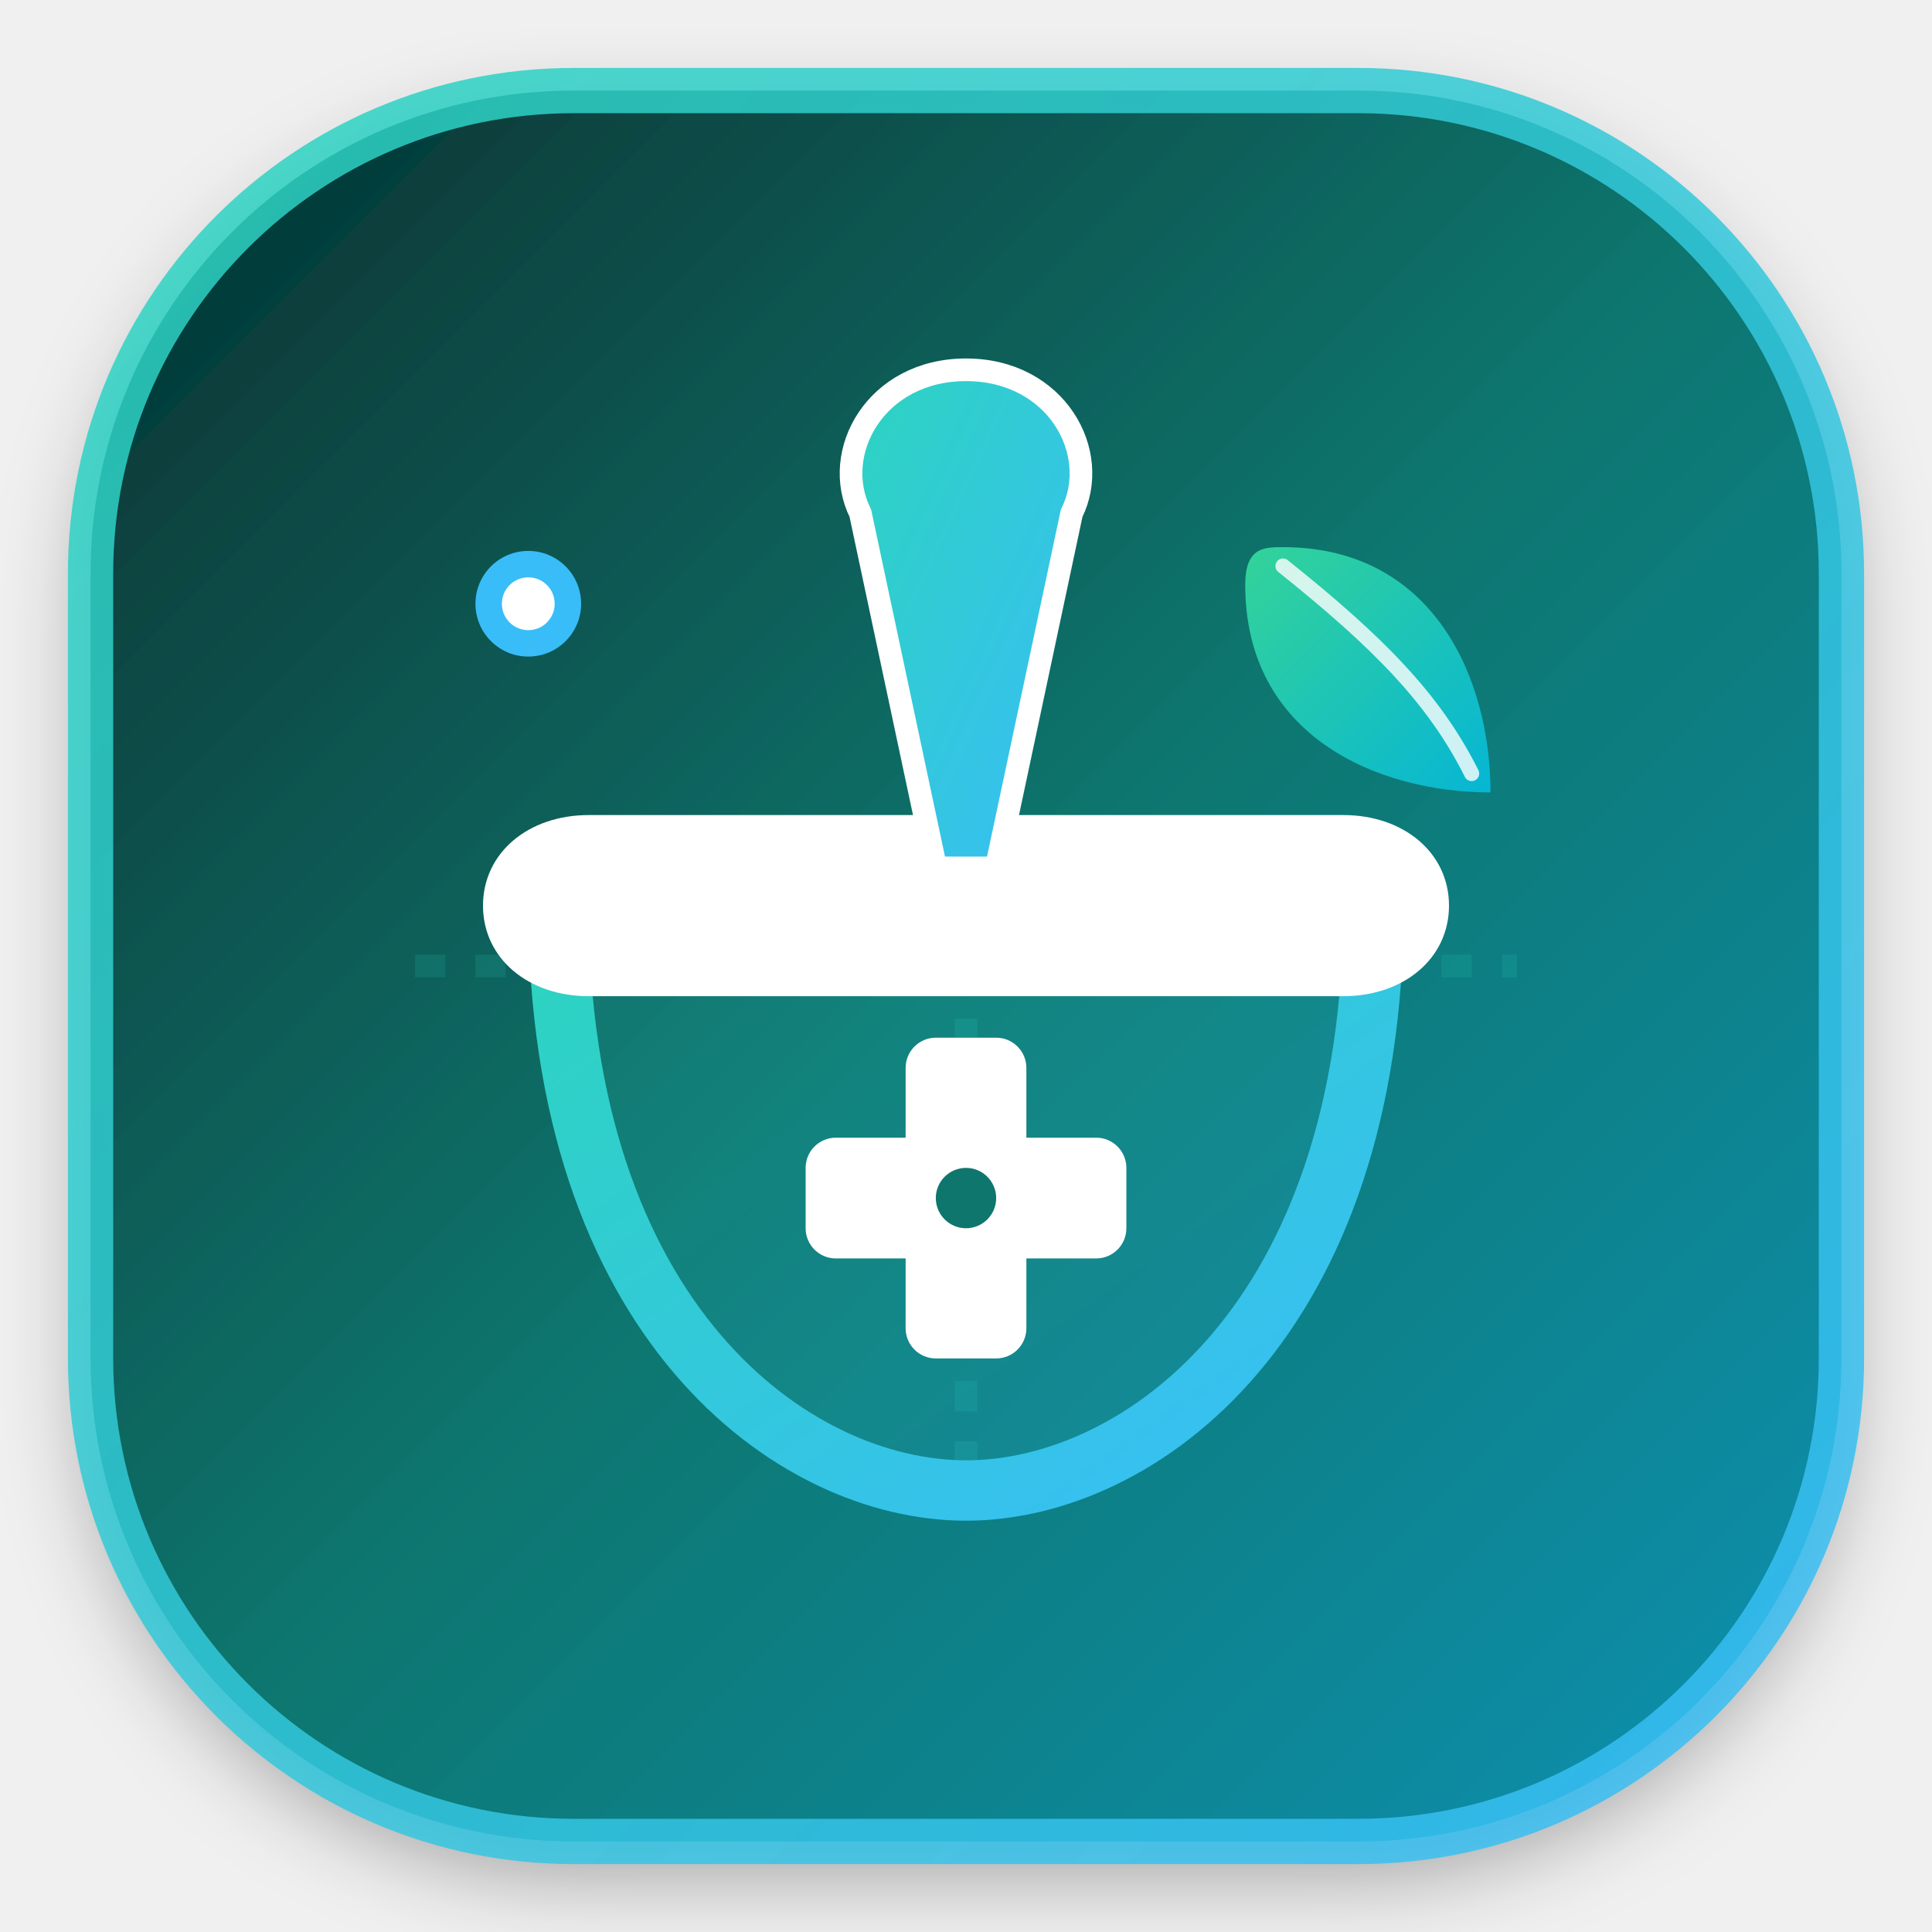
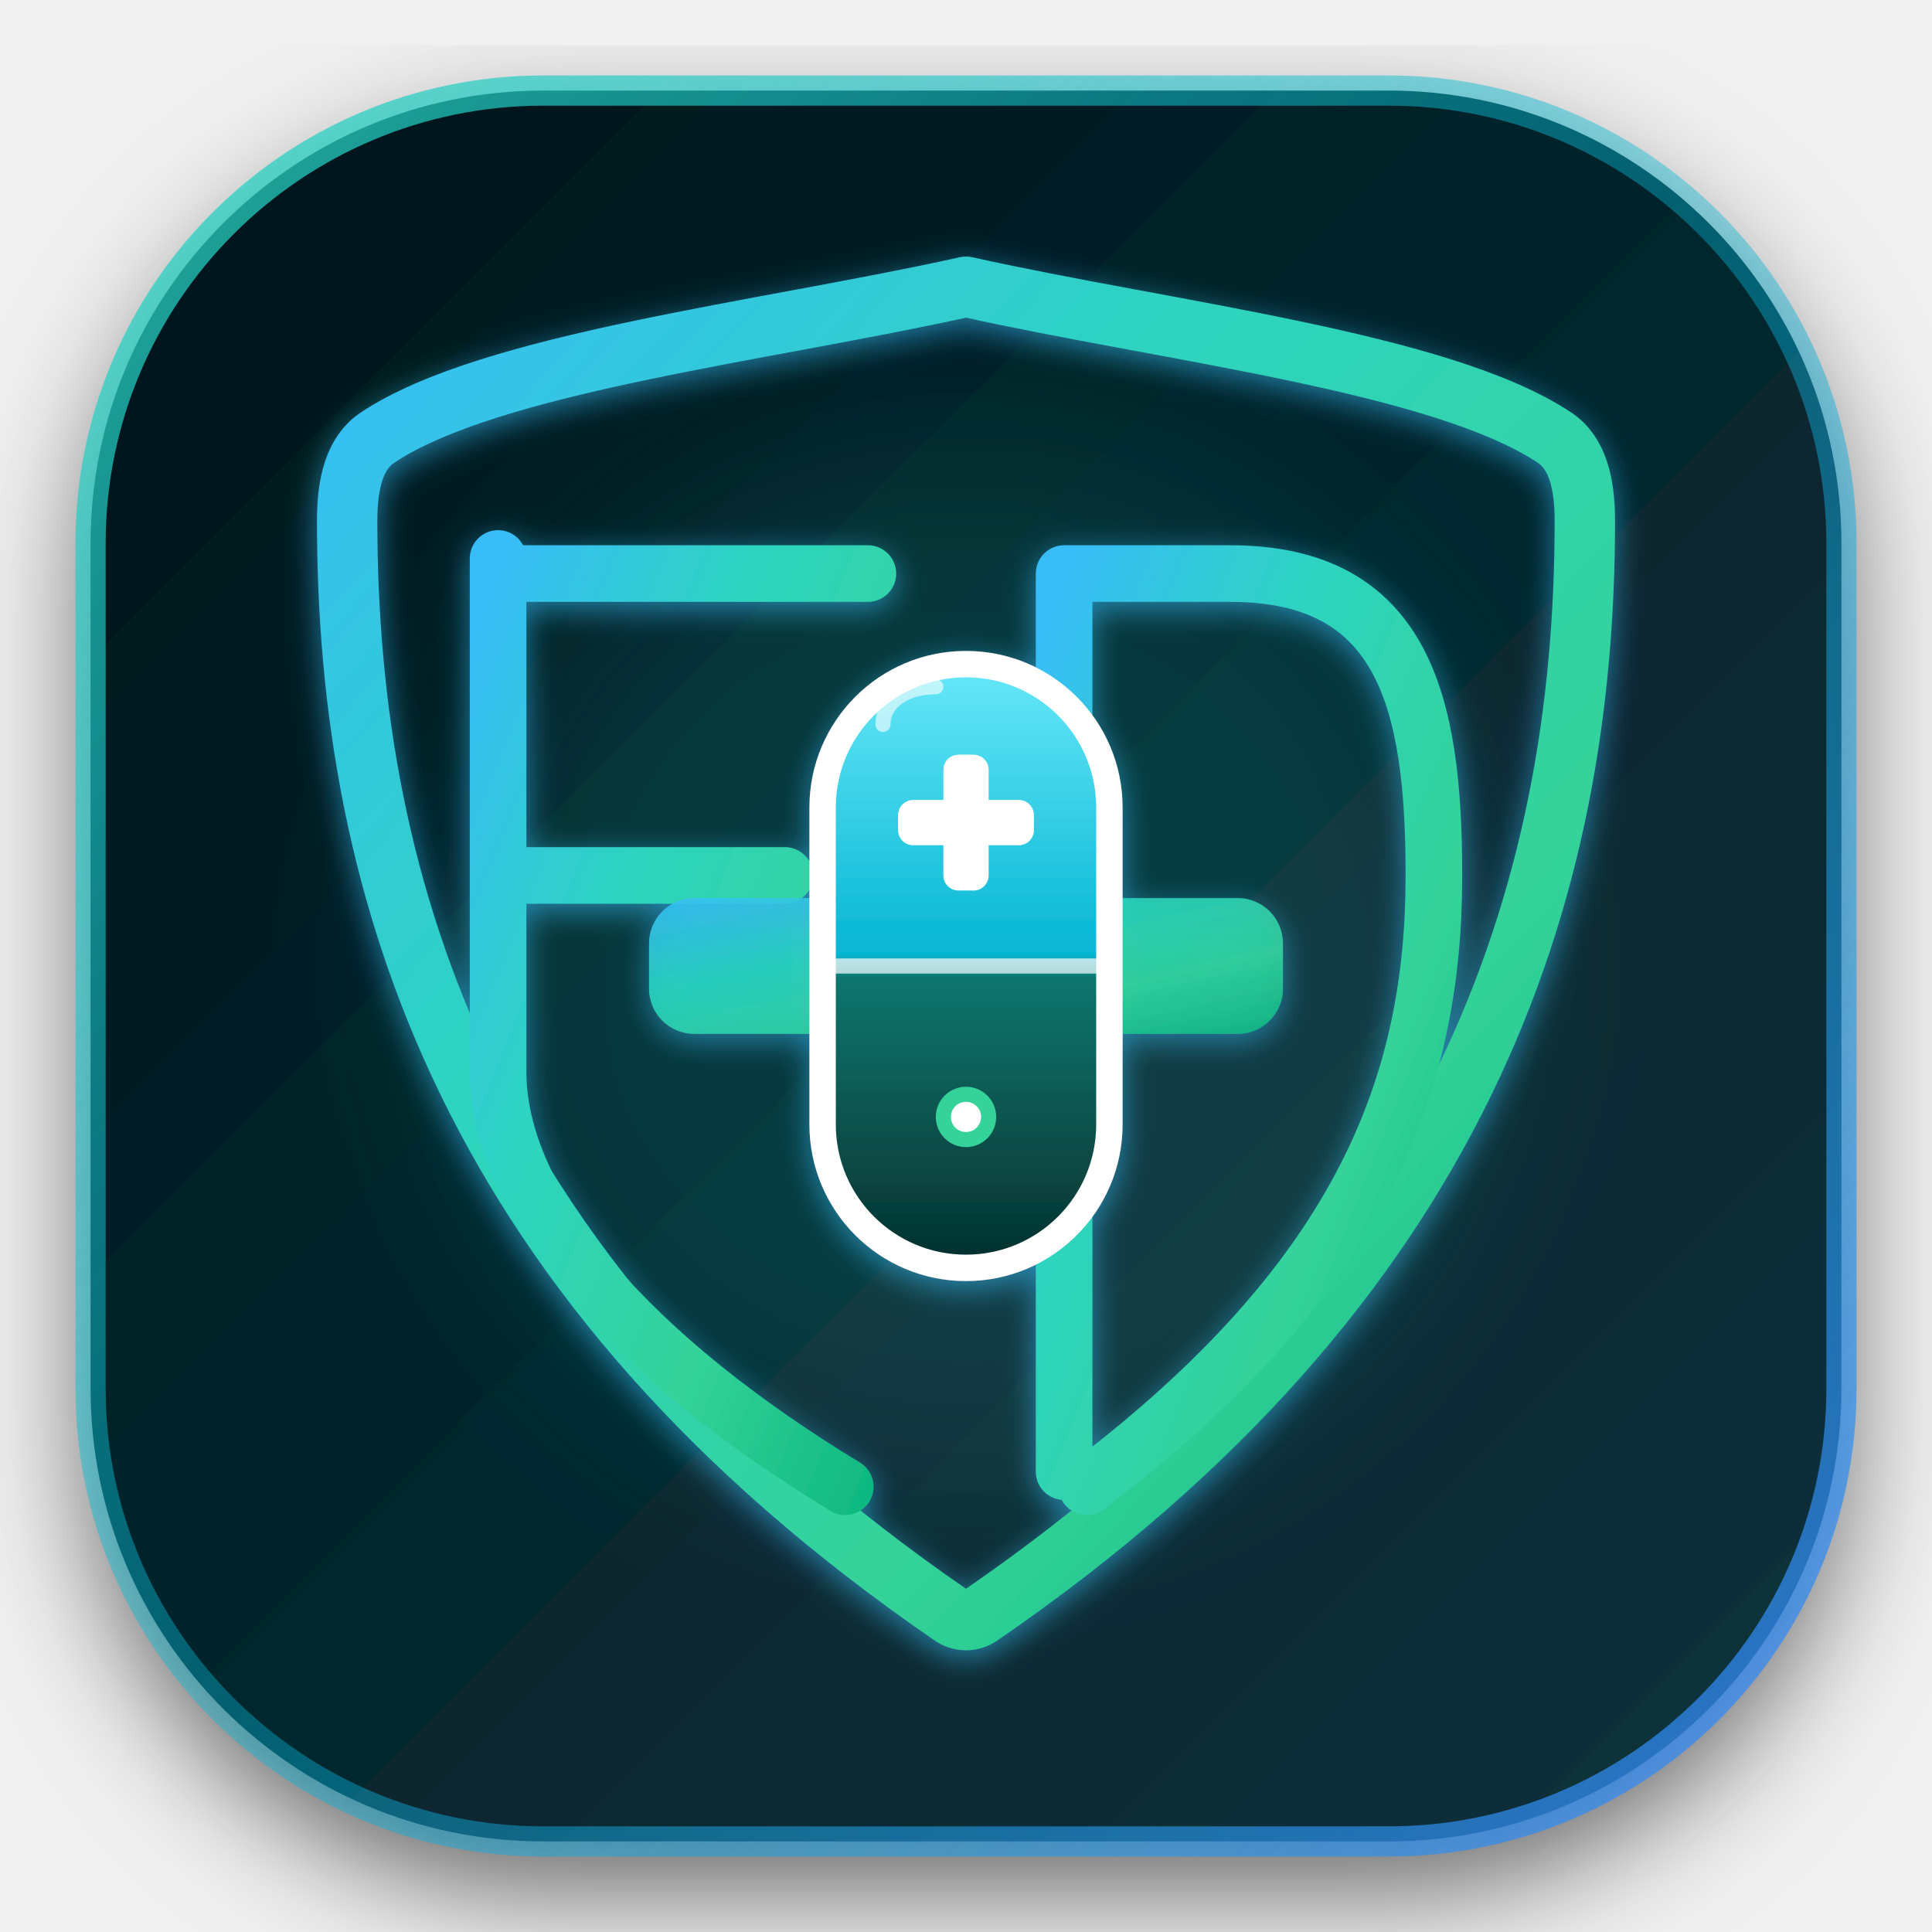
<svg xmlns="http://www.w3.org/2000/svg" viewBox="0 0 512 512" fill="none">
  <defs>
-     <linearGradient id="bgGrad2" x1="0%" y1="0%" x2="100%" y2="100%">
-       <stop offset="0%" stop-color="#042f2e" />
-       <stop offset="50%" stop-color="#0f766e" />
-       <stop offset="100%" stop-color="#0891b2" />
+     <linearGradient id="bgGradFD" x1="0%" y1="0%" x2="100%" y2="100%">
+       <stop offset="0%" stop-color="#021418" />
+       <stop offset="50%" stop-color="#06252d" />
+       <stop offset="100%" stop-color="#0a323c" />
    </linearGradient>
-     <linearGradient id="ringGrad2" x1="0%" y1="0%" x2="100%" y2="100%">
-       <stop offset="0%" stop-color="#2dd4bf" />
-       <stop offset="100%" stop-color="#38bdf8" />
+     <linearGradient id="borderGradFD" x1="0%" y1="0%" x2="100%" y2="100%">
+       <stop offset="0%" stop-color="#2dd4bf" stop-opacity="0.8" />
+       <stop offset="50%" stop-color="#06b6d4" stop-opacity="0.4" />
+       <stop offset="100%" stop-color="#3b82f6" stop-opacity="0.8" />
    </linearGradient>
-     <linearGradient id="accentGrad2" x1="0%" y1="0%" x2="100%" y2="100%">
-       <stop offset="0%" stop-color="#34d399" />
-       <stop offset="100%" stop-color="#06b6d4" />
+     <linearGradient id="shieldGrad" x1="0%" y1="0%" x2="100%" y2="100%">
+       <stop offset="0%" stop-color="#38bdf8" />
+       <stop offset="35%" stop-color="#2dd4bf" />
+       <stop offset="70%" stop-color="#34d399" />
+       <stop offset="100%" stop-color="#10b981" />
    </linearGradient>
-     <filter id="dropGlow2" x="-20%" y="-20%" width="140%" height="140%">
-       <feDropShadow dx="0" dy="8" stdDeviation="12" flood-color="#000000" flood-opacity="0.35" />
+     <linearGradient id="capsuleGrad" x1="0%" y1="0%" x2="0%" y2="100%">
+       <stop offset="0%" stop-color="#67e8f9" />
+       <stop offset="48%" stop-color="#06b6d4" />
+       <stop offset="52%" stop-color="#0f766e" />
+       <stop offset="100%" stop-color="#042f2e" />
+     </linearGradient>
+     <filter id="neonGlowFD" x="-20%" y="-20%" width="140%" height="140%">
+       <feDropShadow dx="0" dy="4" stdDeviation="14" flood-color="#2dd4bf" flood-opacity="0.45" />
+       <feDropShadow dx="0" dy="2" stdDeviation="4" flood-color="#38bdf8" flood-opacity="0.6" />
+     </filter>
+     <filter id="cardShadowFD" x="-10%" y="-10%" width="120%" height="120%">
+       <feDropShadow dx="0" dy="12" stdDeviation="16" flood-color="#000000" flood-opacity="0.6" />
    </filter>
  </defs>
-   <rect x="24" y="24" width="464" height="464" rx="128" fill="url(#bgGrad2)" filter="url(#dropGlow2)" />
-   <rect x="24" y="24" width="464" height="464" rx="128" stroke="url(#ringGrad2)" stroke-width="12" stroke-opacity="0.85" />
-   <path d="M256 110 V402 M110 256 H402" stroke="#2dd4bf" stroke-width="6" stroke-opacity="0.15" stroke-dasharray="8 8" />
-   <path d="M148 240 C148 350 210 395 256 395 C302 395 364 350 364 240 Z" fill="url(#ringGrad2)" fill-opacity="0.15" stroke="url(#ringGrad2)" stroke-width="16" stroke-linejoin="round" stroke-linecap="round" />
-   <path d="M128 240 C128 226 140 216 156 216 H356 C372 216 384 226 384 240 C384 254 372 264 356 264 H156 C140 264 128 254 128 240 Z" fill="#ffffff" />
-   <path d="M228 136 C220 120 232 98 256 98 C280 98 292 120 284 136 L264 230 H248 Z" fill="url(#ringGrad2)" stroke="#ffffff" stroke-width="6" stroke-linejoin="round" />
-   <rect x="240" y="275" width="32" height="85" rx="8" fill="#ffffff" />
-   <rect x="213.5" y="301.5" width="85" height="32" rx="8" fill="#ffffff" />
-   <circle cx="256" cy="317.5" r="8" fill="#0f766e" />
-   <path d="M340 145 C380 145 395 180 395 210 C365 210 330 195 330 155 C330 145 335 145 340 145 Z" fill="url(#accentGrad2)" />
-   <path d="M340 150 C365 170 380 185 390 205" stroke="#ffffff" stroke-width="4" stroke-linecap="round" stroke-opacity="0.8" />
-   <circle cx="140" cy="160" r="14" fill="#38bdf8" />
-   <circle cx="140" cy="160" r="7" fill="#ffffff" />
+   <rect x="24" y="24" width="464" height="464" rx="120" fill="url(#bgGradFD)" filter="url(#cardShadowFD)" />
+   <rect x="24" y="24" width="464" height="464" rx="120" stroke="url(#borderGradFD)" stroke-width="8" />
+   <circle cx="256" cy="256" r="140" fill="#2dd4bf" fill-opacity="0.12" filter="blur(24px)" />
+   <g filter="url(#neonGlowFD)">
+     <path d="M 256 76           C 310 88, 382 96, 412 116           C 418 120, 420 128, 420 138           C 420 236, 388 340, 260 428           C 257.5 429.8, 254.5 429.8, 252 428           C 124 340, 92 236, 92 138           C 92 128, 94 120, 100 116           C 130 96, 202 88, 256 76 Z" fill="none" stroke="url(#shieldGrad)" stroke-width="16" stroke-linejoin="round" stroke-linecap="round" />
+     <path d="M 132 148           L 132 284           C 132 320, 168 360, 224 394           M 132 152           L 230 152           M 132 232           L 208 232" fill="none" stroke="url(#shieldGrad)" stroke-width="15" stroke-linecap="round" stroke-linejoin="round" />
+     <path d="M 282 152           L 326 152           C 372 152, 380 186, 380 232           C 380 286, 362 338, 288 394           M 282 152           L 282 205          M 282 295          L 282 390" fill="none" stroke="url(#shieldGrad)" stroke-width="15" stroke-linecap="round" stroke-linejoin="round" />
+     <rect x="172" y="238" width="168" height="36" rx="12" fill="url(#shieldGrad)" opacity="0.9" />
+     <rect x="218" y="176" width="76" height="160" rx="38" fill="url(#capsuleGrad)" stroke="#ffffff" stroke-width="7" />
+     <line x1="218" y1="256" x2="294" y2="256" stroke="#ffffff" stroke-width="4" stroke-opacity="0.7" />
+     <rect x="250" y="200" width="12" height="36" rx="4" fill="#ffffff" />
+     <rect x="238" y="212" width="36" height="12" rx="4" fill="#ffffff" />
+     <path d="M 234 192 C 234 186, 240 182, 248 182" stroke="#ffffff" stroke-width="4" stroke-linecap="round" stroke-opacity="0.6" />
+     <circle cx="256" cy="296" r="8" fill="#34d399" />
+     <circle cx="256" cy="296" r="4" fill="#ffffff" />
+   </g>
</svg>
